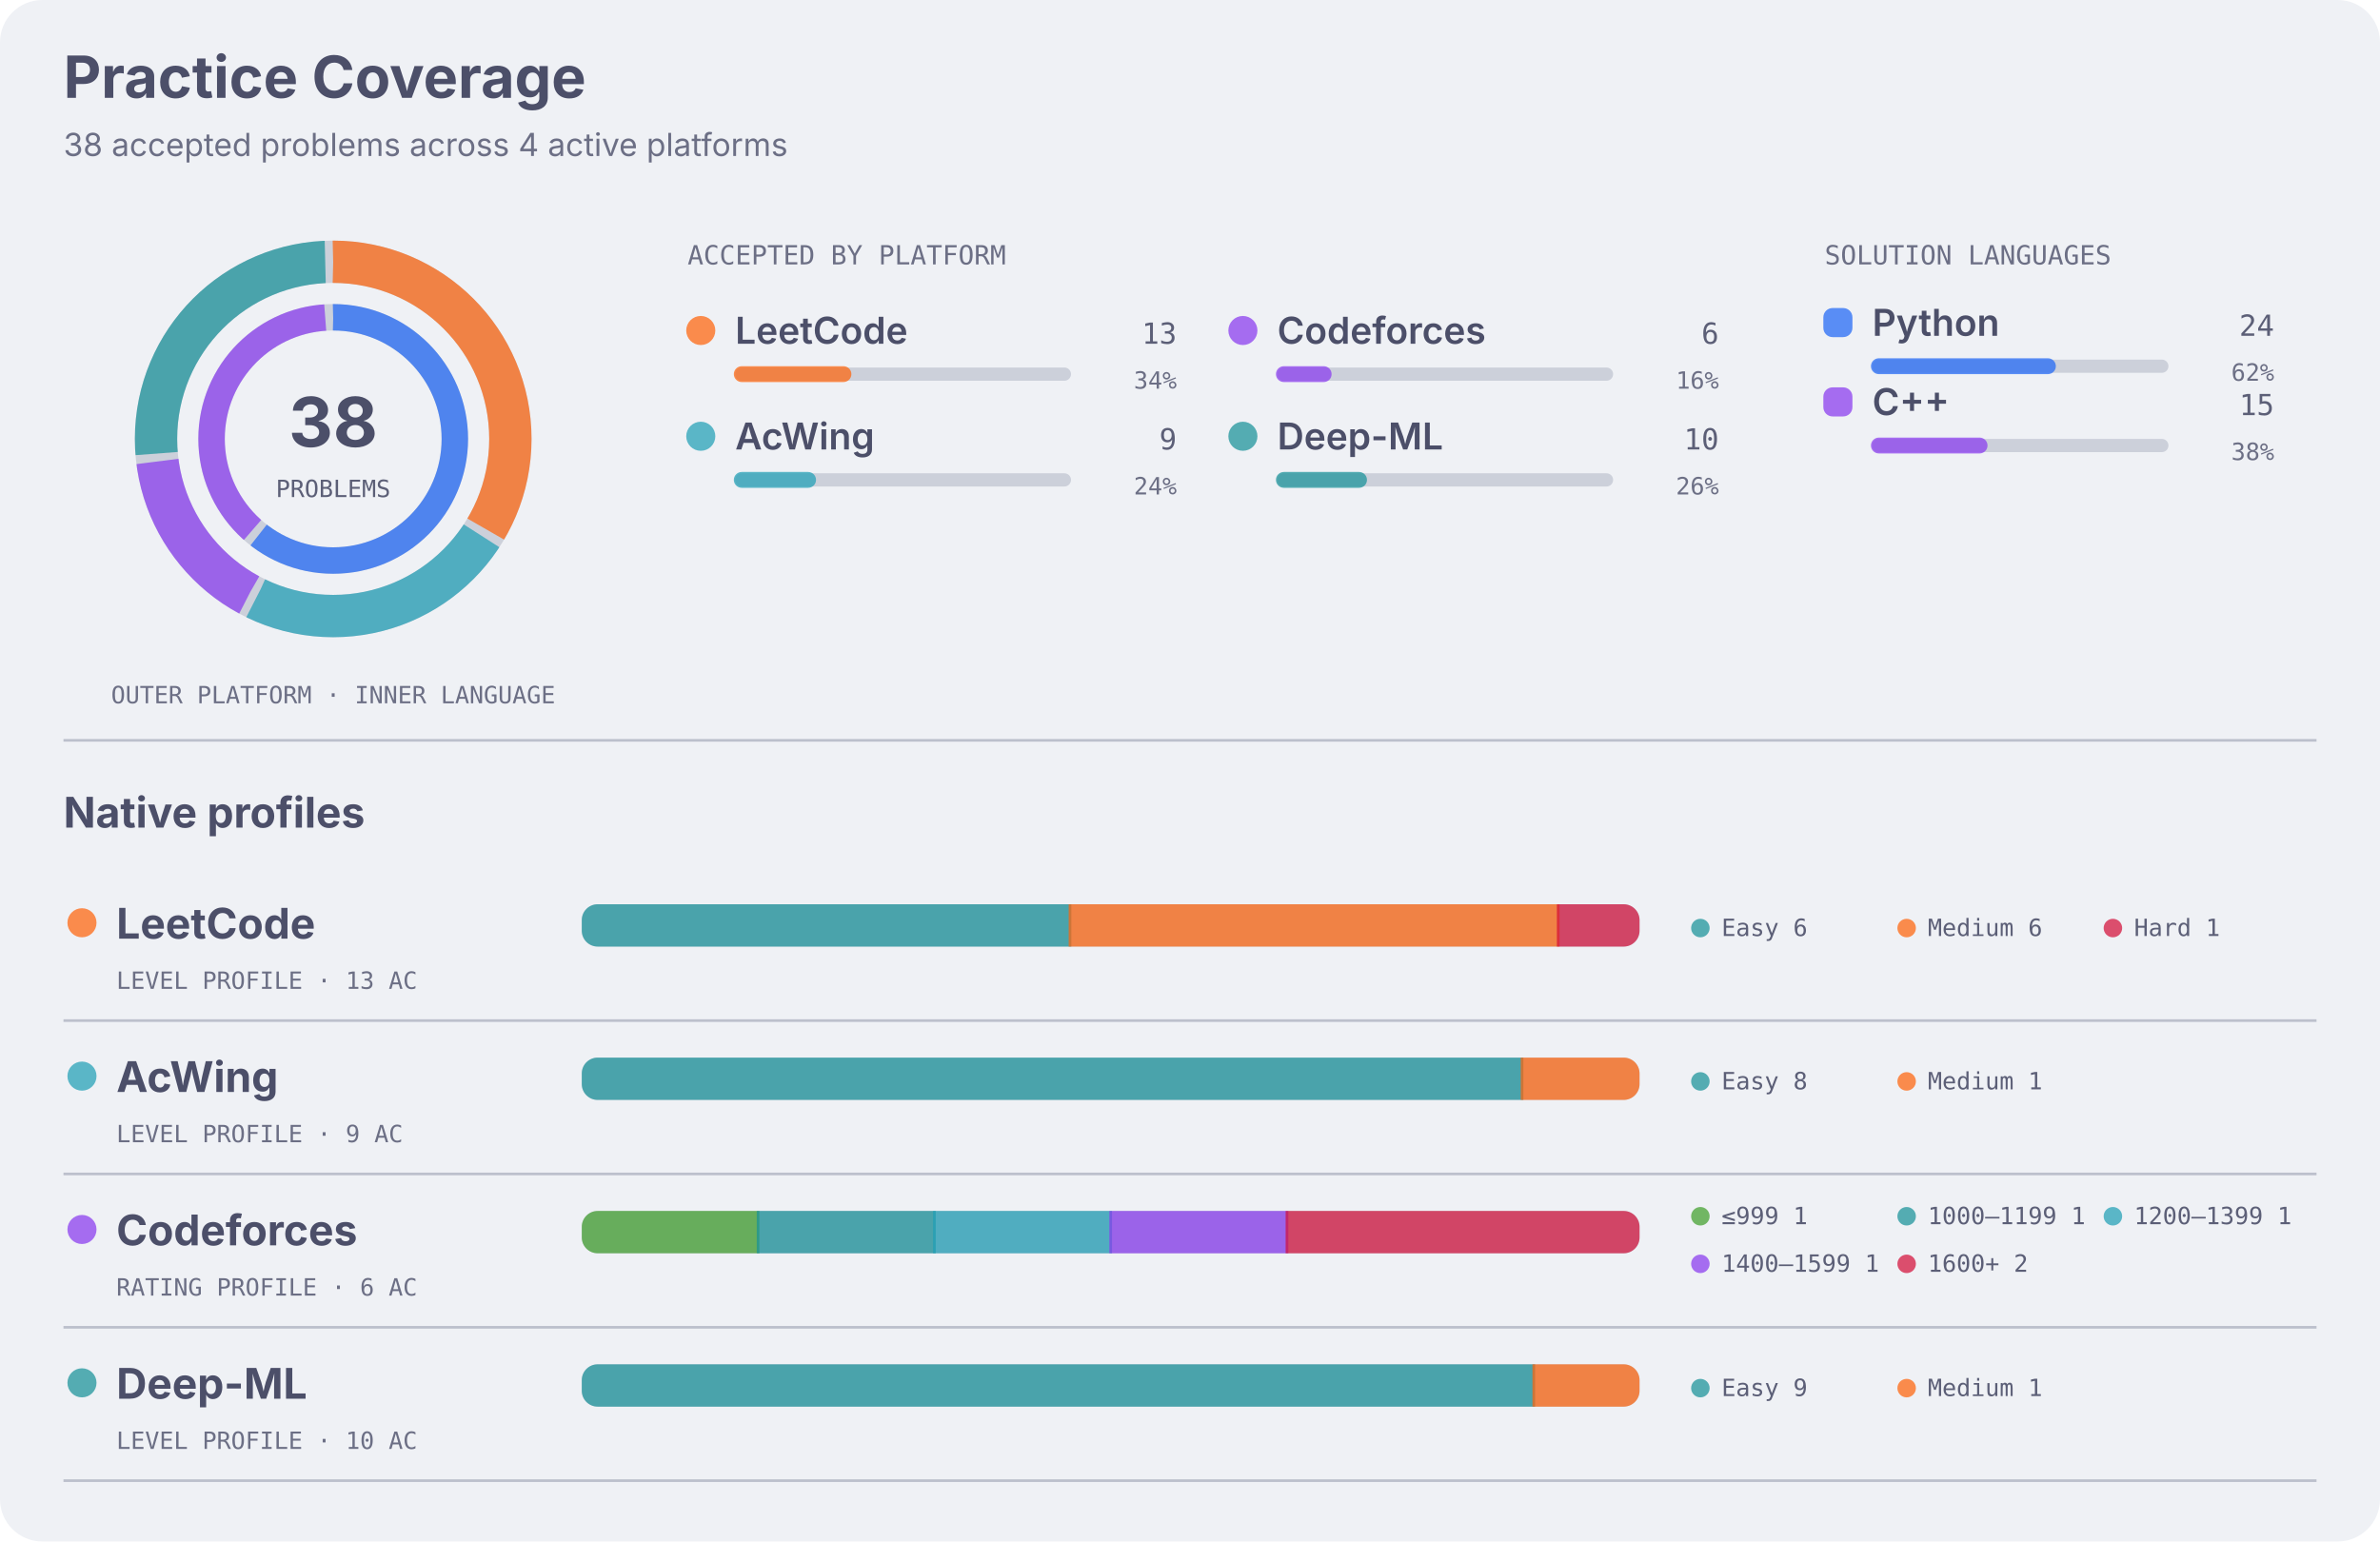
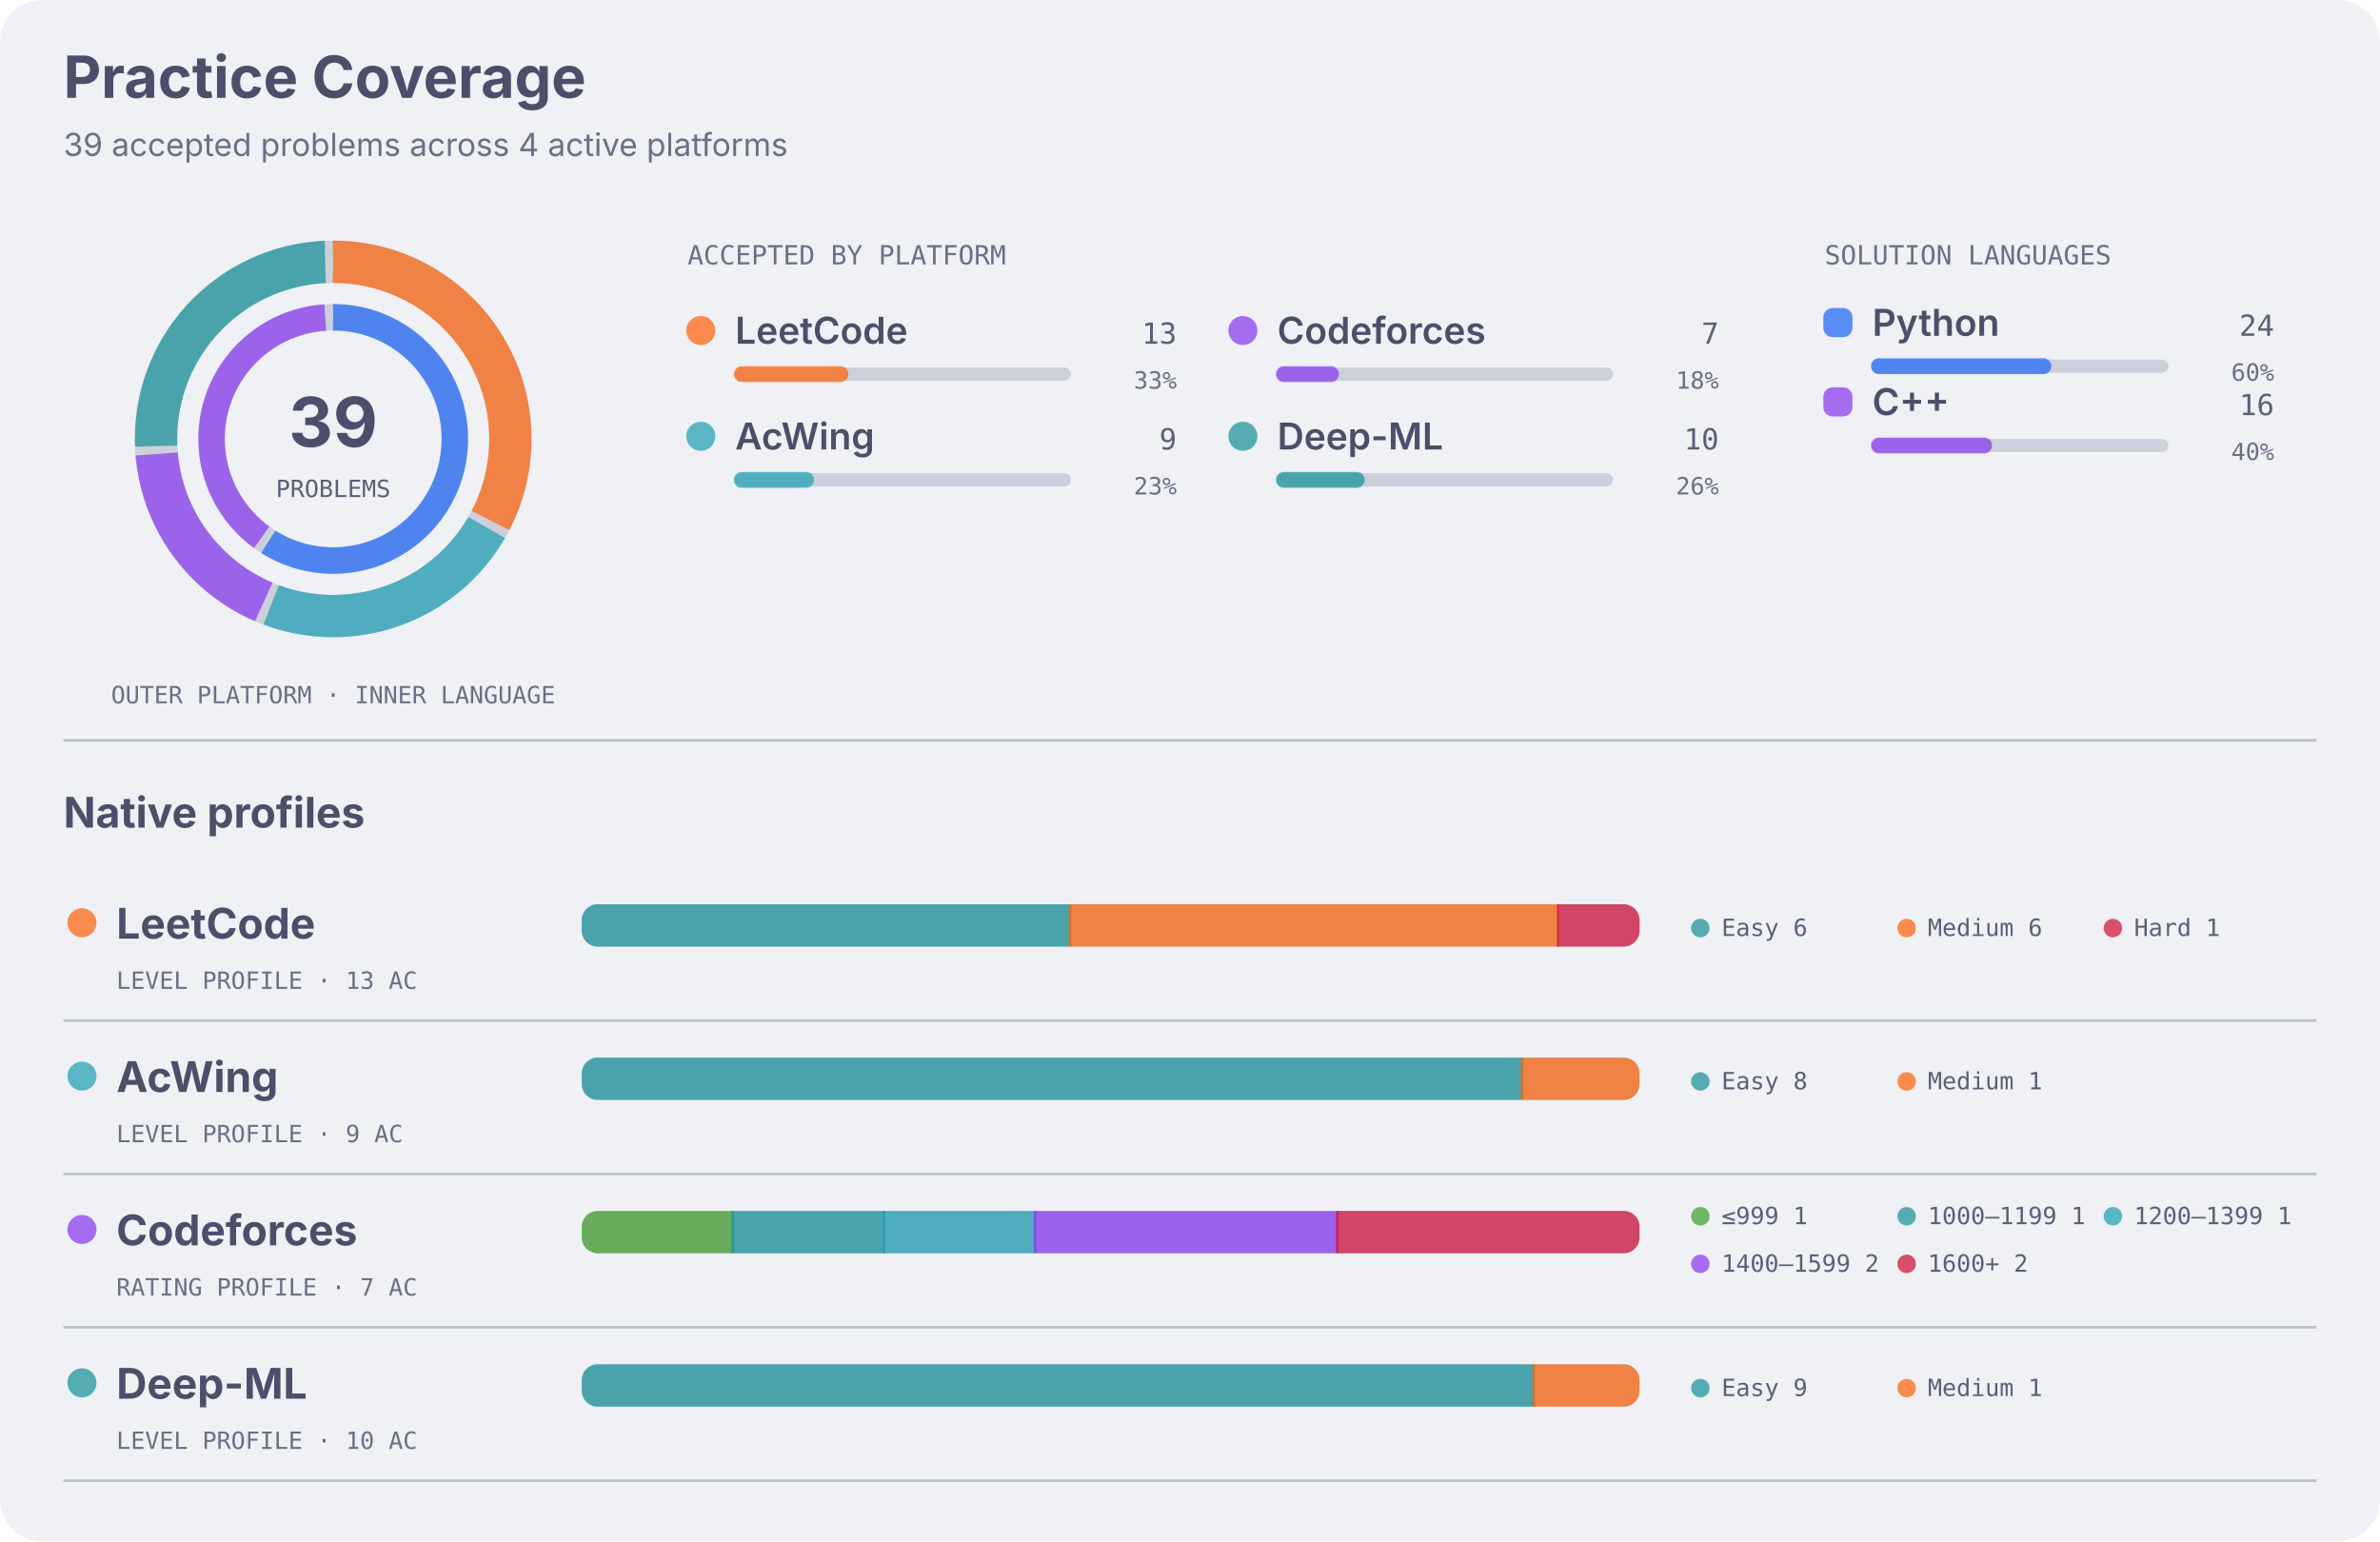
<svg xmlns="http://www.w3.org/2000/svg" width="900" height="583" viewBox="0 0 900 583" role="img" aria-labelledby="coverage-title coverage-desc">
  <style>
    .coverage-background { fill: #eff1f5; }
    .coverage-primary { fill: #4c4f69; }
    .coverage-secondary { fill: #5c5f77; }
    .coverage-muted { fill: #6c6f85; }
    .coverage-track { fill: #ccd0da; }
    .coverage-track-stroke { stroke: #ccd0da; }
    .coverage-divider { stroke: #bcc0cc; }
    .coverage-yellow { fill: #df8e1d; stroke: #df8e1d; }
    .coverage-blue { fill: #1e66f5; stroke: #1e66f5; }
    .coverage-sapphire { fill: #209fb5; stroke: #209fb5; }
    .coverage-mauve { fill: #8839ef; stroke: #8839ef; }
    .coverage-green { fill: #40a02b; stroke: #40a02b; }
    .coverage-peach { fill: #fe640b; stroke: #fe640b; }
    .coverage-red { fill: #d20f39; stroke: #d20f39; }
    .coverage-teal { fill: #179299; stroke: #179299; }
    .coverage-overlay { fill: #7c7f93; stroke: #7c7f93; }
    .coverage-accent { opacity: 0.72; }
    .coverage-empty { opacity: 0.32; }
    @media (prefers-color-scheme: dark) {
      .coverage-background { fill: #1e1e2e; }
      .coverage-primary { fill: #cdd6f4; }
      .coverage-secondary { fill: #bac2de; }
      .coverage-muted { fill: #a6adc8; }
      .coverage-track { fill: #313244; }
      .coverage-track-stroke { stroke: #313244; }
      .coverage-divider { stroke: #45475a; }
      .coverage-yellow { fill: #f9e2af; stroke: #f9e2af; }
      .coverage-blue { fill: #89b4fa; stroke: #89b4fa; }
      .coverage-sapphire { fill: #74c7ec; stroke: #74c7ec; }
      .coverage-mauve { fill: #cba6f7; stroke: #cba6f7; }
      .coverage-green { fill: #a6e3a1; stroke: #a6e3a1; }
      .coverage-peach { fill: #fab387; stroke: #fab387; }
      .coverage-red { fill: #f38ba8; stroke: #f38ba8; }
      .coverage-teal { fill: #94e2d5; stroke: #94e2d5; }
      .coverage-overlay { fill: #9399b2; stroke: #9399b2; }
      .coverage-accent { opacity: 1; }
      .coverage-empty { opacity: 0.45; }
    }
  </style>
  <rect class="coverage-background" width="900" height="583" rx="16" />
  <text class="coverage-primary" x="24" y="37" font-family="-apple-system,BlinkMacSystemFont,Segoe UI,sans-serif" font-size="22" font-weight="700">Practice Coverage</text>
-   <text class="coverage-muted" x="24" y="59" font-family="-apple-system,BlinkMacSystemFont,Segoe UI,sans-serif" font-size="12">38 accepted problems across 4 active platforms</text>
+   <text class="coverage-muted" x="24" y="59" font-family="-apple-system,BlinkMacSystemFont,Segoe UI,sans-serif" font-size="12">39 accepted problems across 4 active platforms</text>
  <circle class="coverage-track-stroke" cx="126" cy="166" r="67" fill="none" stroke-width="16" />
-   <circle class="coverage-accent coverage-peach" cx="126" cy="166" r="67" style="fill:none" stroke-width="16" stroke-dasharray="141.02 279.96" stroke-dashoffset="-0.00" transform="rotate(-90 126 166)" data-ring="platform" data-segment="LeetCode" data-count="13">
+   <circle class="coverage-accent coverage-peach" cx="126" cy="166" r="67" style="fill:none" stroke-width="16" stroke-dasharray="137.32 283.65" stroke-dashoffset="-0.00" transform="rotate(-90 126 166)" data-ring="platform" data-segment="LeetCode" data-count="13">
    </circle>
-   <circle class="coverage-accent coverage-sapphire" cx="126" cy="166" r="67" style="fill:none" stroke-width="16" stroke-dasharray="96.70 324.27" stroke-dashoffset="-144.02" transform="rotate(-90 126 166)" data-ring="platform" data-segment="AcWing" data-count="9">
+   <circle class="coverage-accent coverage-sapphire" cx="126" cy="166" r="67" style="fill:none" stroke-width="16" stroke-dasharray="94.15 326.83" stroke-dashoffset="-140.32" transform="rotate(-90 126 166)" data-ring="platform" data-segment="AcWing" data-count="9">
    </circle>
-   <circle class="coverage-accent coverage-mauve" cx="126" cy="166" r="67" style="fill:none" stroke-width="16" stroke-dasharray="63.47 357.50" stroke-dashoffset="-243.72" transform="rotate(-90 126 166)" data-ring="platform" data-segment="Codeforces" data-count="6">
+   <circle class="coverage-accent coverage-mauve" cx="126" cy="166" r="67" style="fill:none" stroke-width="16" stroke-dasharray="72.56 348.41" stroke-dashoffset="-237.47" transform="rotate(-90 126 166)" data-ring="platform" data-segment="Codeforces" data-count="7">
    </circle>
-   <circle class="coverage-accent coverage-teal" cx="126" cy="166" r="67" style="fill:none" stroke-width="16" stroke-dasharray="107.78 313.19" stroke-dashoffset="-310.19" transform="rotate(-90 126 166)" data-ring="platform" data-segment="Deep-ML" data-count="10">
+   <circle class="coverage-accent coverage-teal" cx="126" cy="166" r="67" style="fill:none" stroke-width="16" stroke-dasharray="104.94 316.03" stroke-dashoffset="-313.03" transform="rotate(-90 126 166)" data-ring="platform" data-segment="Deep-ML" data-count="10">
    </circle>
  <circle class="coverage-track-stroke" cx="126" cy="166" r="46" fill="none" stroke-width="10" />
-   <circle class="coverage-accent coverage-blue" cx="126" cy="166" r="46" style="fill:none" stroke-width="10" stroke-dasharray="174.86 114.16" stroke-dashoffset="-0.00" transform="rotate(-90 126 166)" data-ring="language" data-segment="Python" data-count="24">
+   <circle class="coverage-accent coverage-blue" cx="126" cy="166" r="46" style="fill:none" stroke-width="10" stroke-dasharray="170.42 118.61" stroke-dashoffset="-0.00" transform="rotate(-90 126 166)" data-ring="language" data-segment="Python" data-count="24">
    </circle>
-   <circle class="coverage-accent coverage-mauve" cx="126" cy="166" r="46" style="fill:none" stroke-width="10" stroke-dasharray="108.16 180.86" stroke-dashoffset="-177.86" transform="rotate(-90 126 166)" data-ring="language" data-segment="C++" data-count="15">
+   <circle class="coverage-accent coverage-mauve" cx="126" cy="166" r="46" style="fill:none" stroke-width="10" stroke-dasharray="112.61 176.42" stroke-dashoffset="-173.42" transform="rotate(-90 126 166)" data-ring="language" data-segment="C++" data-count="16">
    </circle>
-   <text class="coverage-primary" x="126" y="169" text-anchor="middle" font-family="-apple-system,BlinkMacSystemFont,Segoe UI,sans-serif" font-size="26" font-weight="700">38</text>
+   <text class="coverage-primary" x="126" y="169" text-anchor="middle" font-family="-apple-system,BlinkMacSystemFont,Segoe UI,sans-serif" font-size="26" font-weight="700">39</text>
  <text class="coverage-secondary" x="126" y="188" text-anchor="middle" font-family="ui-monospace,SFMono-Regular,Menlo,monospace" font-size="9">PROBLEMS</text>
  <text class="coverage-muted" x="126" y="266" text-anchor="middle" font-family="ui-monospace,SFMono-Regular,Menlo,monospace" font-size="9">OUTER PLATFORM · INNER LANGUAGE</text>
  <text class="coverage-muted" x="260" y="100" font-family="ui-monospace,SFMono-Regular,Menlo,monospace" font-size="10">ACCEPTED BY PLATFORM</text>
  <text class="coverage-muted" x="690" y="100" font-family="ui-monospace,SFMono-Regular,Menlo,monospace" font-size="10">SOLUTION LANGUAGES</text>
  <circle class="coverage-accent coverage-peach" cx="265" cy="125" r="5" />
  <text class="coverage-primary" x="278" y="130" font-family="-apple-system,BlinkMacSystemFont,Segoe UI,sans-serif" font-size="14" font-weight="600">LeetCode</text>
  <text class="coverage-secondary" x="445" y="130" text-anchor="end" font-family="ui-monospace,SFMono-Regular,Menlo,monospace" font-size="11">13</text>
  <rect class="coverage-track" x="278" y="139" width="127" height="5" rx="2.5" />
-   <rect class="coverage-accent coverage-peach" x="278" y="139" width="43.45" height="5" rx="2.5" data-share="34.2" data-count="13">
+   <rect class="coverage-accent coverage-peach" x="278" y="139" width="42.33" height="5" rx="2.5" data-share="33.3" data-count="13">
    </rect>
-   <text class="coverage-muted" x="445" y="147" text-anchor="end" font-family="ui-monospace,SFMono-Regular,Menlo,monospace" font-size="9">34%</text>
+   <text class="coverage-muted" x="445" y="147" text-anchor="end" font-family="ui-monospace,SFMono-Regular,Menlo,monospace" font-size="9">33%</text>
  <circle class="coverage-accent coverage-sapphire" cx="265" cy="165" r="5" />
  <text class="coverage-primary" x="278" y="170" font-family="-apple-system,BlinkMacSystemFont,Segoe UI,sans-serif" font-size="14" font-weight="600">AcWing</text>
  <text class="coverage-secondary" x="445" y="170" text-anchor="end" font-family="ui-monospace,SFMono-Regular,Menlo,monospace" font-size="11">9</text>
  <rect class="coverage-track" x="278" y="179" width="127" height="5" rx="2.5" />
-   <rect class="coverage-accent coverage-sapphire" x="278" y="179" width="30.08" height="5" rx="2.5" data-share="23.7" data-count="9">
+   <rect class="coverage-accent coverage-sapphire" x="278" y="179" width="29.31" height="5" rx="2.5" data-share="23.1" data-count="9">
    </rect>
-   <text class="coverage-muted" x="445" y="187" text-anchor="end" font-family="ui-monospace,SFMono-Regular,Menlo,monospace" font-size="9">24%</text>
+   <text class="coverage-muted" x="445" y="187" text-anchor="end" font-family="ui-monospace,SFMono-Regular,Menlo,monospace" font-size="9">23%</text>
  <circle class="coverage-accent coverage-mauve" cx="470" cy="125" r="5" />
  <text class="coverage-primary" x="483" y="130" font-family="-apple-system,BlinkMacSystemFont,Segoe UI,sans-serif" font-size="14" font-weight="600">Codeforces</text>
-   <text class="coverage-secondary" x="650" y="130" text-anchor="end" font-family="ui-monospace,SFMono-Regular,Menlo,monospace" font-size="11">6</text>
+   <text class="coverage-secondary" x="650" y="130" text-anchor="end" font-family="ui-monospace,SFMono-Regular,Menlo,monospace" font-size="11">7</text>
  <rect class="coverage-track" x="483" y="139" width="127" height="5" rx="2.5" />
-   <rect class="coverage-accent coverage-mauve" x="483" y="139" width="20.05" height="5" rx="2.5" data-share="15.8" data-count="6">
+   <rect class="coverage-accent coverage-mauve" x="483" y="139" width="22.79" height="5" rx="2.5" data-share="17.9" data-count="7">
    </rect>
-   <text class="coverage-muted" x="650" y="147" text-anchor="end" font-family="ui-monospace,SFMono-Regular,Menlo,monospace" font-size="9">16%</text>
+   <text class="coverage-muted" x="650" y="147" text-anchor="end" font-family="ui-monospace,SFMono-Regular,Menlo,monospace" font-size="9">18%</text>
  <circle class="coverage-accent coverage-teal" cx="470" cy="165" r="5" />
  <text class="coverage-primary" x="483" y="170" font-family="-apple-system,BlinkMacSystemFont,Segoe UI,sans-serif" font-size="14" font-weight="600">Deep-ML</text>
  <text class="coverage-secondary" x="650" y="170" text-anchor="end" font-family="ui-monospace,SFMono-Regular,Menlo,monospace" font-size="11">10</text>
  <rect class="coverage-track" x="483" y="179" width="127" height="5" rx="2.5" />
-   <rect class="coverage-accent coverage-teal" x="483" y="179" width="33.42" height="5" rx="2.5" data-share="26.3" data-count="10">
+   <rect class="coverage-accent coverage-teal" x="483" y="179" width="32.56" height="5" rx="2.5" data-share="25.6" data-count="10">
    </rect>
  <text class="coverage-muted" x="650" y="187" text-anchor="end" font-family="ui-monospace,SFMono-Regular,Menlo,monospace" font-size="9">26%</text>
  <rect class="coverage-accent coverage-blue" x="690" y="117" width="10" height="10" rx="3" />
  <text class="coverage-primary" x="708" y="127" font-family="-apple-system,BlinkMacSystemFont,Segoe UI,sans-serif" font-size="14" font-weight="600">Python</text>
  <text class="coverage-secondary" x="860" y="127" text-anchor="end" font-family="ui-monospace,SFMono-Regular,Menlo,monospace" font-size="11">24</text>
  <rect class="coverage-track" x="708" y="136" width="112" height="5" rx="2.5" />
-   <rect class="coverage-accent coverage-blue" x="708" y="136" width="68.92" height="5" rx="2.5" data-share="61.5" data-count="24">
+   <rect class="coverage-accent coverage-blue" x="708" y="136" width="67.20" height="5" rx="2.5" data-share="60.0" data-count="24">
    </rect>
-   <text class="coverage-muted" x="860" y="144" text-anchor="end" font-family="ui-monospace,SFMono-Regular,Menlo,monospace" font-size="9">62%</text>
+   <text class="coverage-muted" x="860" y="144" text-anchor="end" font-family="ui-monospace,SFMono-Regular,Menlo,monospace" font-size="9">60%</text>
  <rect class="coverage-accent coverage-mauve" x="690" y="147" width="10" height="10" rx="3" />
  <text class="coverage-primary" x="708" y="157" font-family="-apple-system,BlinkMacSystemFont,Segoe UI,sans-serif" font-size="14" font-weight="600">C++</text>
-   <text class="coverage-secondary" x="860" y="157" text-anchor="end" font-family="ui-monospace,SFMono-Regular,Menlo,monospace" font-size="11">15</text>
+   <text class="coverage-secondary" x="860" y="157" text-anchor="end" font-family="ui-monospace,SFMono-Regular,Menlo,monospace" font-size="11">16</text>
  <rect class="coverage-track" x="708" y="166" width="112" height="5" rx="2.5" />
-   <rect class="coverage-accent coverage-mauve" x="708" y="166" width="43.08" height="5" rx="2.5" data-share="38.5" data-count="15">
+   <rect class="coverage-accent coverage-mauve" x="708" y="166" width="44.80" height="5" rx="2.5" data-share="40.0" data-count="16">
    </rect>
-   <text class="coverage-muted" x="860" y="174" text-anchor="end" font-family="ui-monospace,SFMono-Regular,Menlo,monospace" font-size="9">38%</text>
+   <text class="coverage-muted" x="860" y="174" text-anchor="end" font-family="ui-monospace,SFMono-Regular,Menlo,monospace" font-size="9">40%</text>
  <line class="coverage-divider" x1="24" y1="280" x2="876" y2="280" />
  <text class="coverage-primary" x="24" y="313" font-family="-apple-system,BlinkMacSystemFont,Segoe UI,sans-serif" font-size="16" font-weight="700">Native profiles</text>
  <circle class="coverage-accent coverage-peach" cx="31" cy="349" r="5" />
  <text class="coverage-primary" x="44" y="355" font-family="-apple-system,BlinkMacSystemFont,Segoe UI,sans-serif" font-size="16" font-weight="650">LeetCode</text>
  <text class="coverage-muted" x="44" y="374" font-family="ui-monospace,SFMono-Regular,Menlo,monospace" font-size="9">LEVEL PROFILE · 13 AC</text>
  <rect class="coverage-track" x="220" y="342" width="400" height="16" rx="6" />
  <clipPath id="leetcode-profile-clip">
    <rect x="220" y="342" width="400" height="16" rx="6" />
  </clipPath>
  <rect x="220.00" y="342" width="184.62" height="16" class="coverage-accent coverage-teal" clip-path="url(#leetcode-profile-clip)" data-profile="leetcode" data-segment="Easy" data-count="6">
    </rect>
  <rect x="404.62" y="342" width="184.62" height="16" class="coverage-accent coverage-peach" clip-path="url(#leetcode-profile-clip)" data-profile="leetcode" data-segment="Medium" data-count="6">
    </rect>
  <rect x="589.23" y="342" width="30.77" height="16" class="coverage-accent coverage-red" clip-path="url(#leetcode-profile-clip)" data-profile="leetcode" data-segment="Hard" data-count="1">
    </rect>
  <circle class="coverage-accent coverage-teal" cx="643" cy="351" r="3" />
  <text class="coverage-secondary" x="651" y="354" font-family="ui-monospace,SFMono-Regular,Menlo,monospace" font-size="9" data-profile-summary="leetcode" data-segment="Easy" data-count="6">Easy 6</text>
  <circle class="coverage-accent coverage-peach" cx="721" cy="351" r="3" />
  <text class="coverage-secondary" x="729" y="354" font-family="ui-monospace,SFMono-Regular,Menlo,monospace" font-size="9" data-profile-summary="leetcode" data-segment="Medium" data-count="6">Medium 6</text>
  <circle class="coverage-accent coverage-red" cx="799" cy="351" r="3" />
  <text class="coverage-secondary" x="807" y="354" font-family="ui-monospace,SFMono-Regular,Menlo,monospace" font-size="9" data-profile-summary="leetcode" data-segment="Hard" data-count="1">Hard 1</text>
  <line class="coverage-divider" x1="24" y1="386" x2="876" y2="386" />
  <circle class="coverage-accent coverage-sapphire" cx="31" cy="407" r="5" />
  <text class="coverage-primary" x="44" y="413" font-family="-apple-system,BlinkMacSystemFont,Segoe UI,sans-serif" font-size="16" font-weight="650">AcWing</text>
  <text class="coverage-muted" x="44" y="432" font-family="ui-monospace,SFMono-Regular,Menlo,monospace" font-size="9">LEVEL PROFILE · 9 AC</text>
  <rect class="coverage-track" x="220" y="400" width="400" height="16" rx="6" />
  <clipPath id="acwing-profile-clip">
    <rect x="220" y="400" width="400" height="16" rx="6" />
  </clipPath>
  <rect x="220.00" y="400" width="355.56" height="16" class="coverage-accent coverage-teal" clip-path="url(#acwing-profile-clip)" data-profile="acwing" data-segment="Easy" data-count="8">
    </rect>
  <rect x="575.56" y="400" width="44.44" height="16" class="coverage-accent coverage-peach" clip-path="url(#acwing-profile-clip)" data-profile="acwing" data-segment="Medium" data-count="1">
    </rect>
  <circle class="coverage-accent coverage-teal" cx="643" cy="409" r="3" />
  <text class="coverage-secondary" x="651" y="412" font-family="ui-monospace,SFMono-Regular,Menlo,monospace" font-size="9" data-profile-summary="acwing" data-segment="Easy" data-count="8">Easy 8</text>
  <circle class="coverage-accent coverage-peach" cx="721" cy="409" r="3" />
  <text class="coverage-secondary" x="729" y="412" font-family="ui-monospace,SFMono-Regular,Menlo,monospace" font-size="9" data-profile-summary="acwing" data-segment="Medium" data-count="1">Medium 1</text>
  <line class="coverage-divider" x1="24" y1="444" x2="876" y2="444" />
  <circle class="coverage-accent coverage-mauve" cx="31" cy="465" r="5" />
  <text class="coverage-primary" x="44" y="471" font-family="-apple-system,BlinkMacSystemFont,Segoe UI,sans-serif" font-size="16" font-weight="650">Codeforces</text>
-   <text class="coverage-muted" x="44" y="490" font-family="ui-monospace,SFMono-Regular,Menlo,monospace" font-size="9">RATING PROFILE · 6 AC</text>
+   <text class="coverage-muted" x="44" y="490" font-family="ui-monospace,SFMono-Regular,Menlo,monospace" font-size="9">RATING PROFILE · 7 AC</text>
  <rect class="coverage-track" x="220" y="458" width="400" height="16" rx="6" />
  <clipPath id="codeforces-profile-clip">
    <rect x="220" y="458" width="400" height="16" rx="6" />
  </clipPath>
-   <rect x="220.00" y="458" width="66.67" height="16" class="coverage-accent coverage-green" clip-path="url(#codeforces-profile-clip)" data-profile="codeforces" data-segment="≤999" data-count="1">
+   <rect x="220.00" y="458" width="57.14" height="16" class="coverage-accent coverage-green" clip-path="url(#codeforces-profile-clip)" data-profile="codeforces" data-segment="≤999" data-count="1">
    </rect>
-   <rect x="286.67" y="458" width="66.67" height="16" class="coverage-accent coverage-teal" clip-path="url(#codeforces-profile-clip)" data-profile="codeforces" data-segment="1000–1199" data-count="1">
+   <rect x="277.14" y="458" width="57.14" height="16" class="coverage-accent coverage-teal" clip-path="url(#codeforces-profile-clip)" data-profile="codeforces" data-segment="1000–1199" data-count="1">
    </rect>
-   <rect x="353.33" y="458" width="66.67" height="16" class="coverage-accent coverage-sapphire" clip-path="url(#codeforces-profile-clip)" data-profile="codeforces" data-segment="1200–1399" data-count="1">
+   <rect x="334.29" y="458" width="57.14" height="16" class="coverage-accent coverage-sapphire" clip-path="url(#codeforces-profile-clip)" data-profile="codeforces" data-segment="1200–1399" data-count="1">
    </rect>
-   <rect x="420.00" y="458" width="66.67" height="16" class="coverage-accent coverage-mauve" clip-path="url(#codeforces-profile-clip)" data-profile="codeforces" data-segment="1400–1599" data-count="1">
+   <rect x="391.43" y="458" width="114.29" height="16" class="coverage-accent coverage-mauve" clip-path="url(#codeforces-profile-clip)" data-profile="codeforces" data-segment="1400–1599" data-count="2">
    </rect>
-   <rect x="486.67" y="458" width="133.33" height="16" class="coverage-accent coverage-red" clip-path="url(#codeforces-profile-clip)" data-profile="codeforces" data-segment="1600+" data-count="2">
+   <rect x="505.71" y="458" width="114.29" height="16" class="coverage-accent coverage-red" clip-path="url(#codeforces-profile-clip)" data-profile="codeforces" data-segment="1600+" data-count="2">
    </rect>
  <circle class="coverage-accent coverage-green" cx="643" cy="460" r="3" />
  <text class="coverage-secondary" x="651" y="463" font-family="ui-monospace,SFMono-Regular,Menlo,monospace" font-size="9" data-profile-summary="codeforces" data-segment="≤999" data-count="1">≤999 1</text>
  <circle class="coverage-accent coverage-teal" cx="721" cy="460" r="3" />
  <text class="coverage-secondary" x="729" y="463" font-family="ui-monospace,SFMono-Regular,Menlo,monospace" font-size="9" data-profile-summary="codeforces" data-segment="1000–1199" data-count="1">1000–1199 1</text>
  <circle class="coverage-accent coverage-sapphire" cx="799" cy="460" r="3" />
  <text class="coverage-secondary" x="807" y="463" font-family="ui-monospace,SFMono-Regular,Menlo,monospace" font-size="9" data-profile-summary="codeforces" data-segment="1200–1399" data-count="1">1200–1399 1</text>
  <circle class="coverage-accent coverage-mauve" cx="643" cy="478" r="3" />
-   <text class="coverage-secondary" x="651" y="481" font-family="ui-monospace,SFMono-Regular,Menlo,monospace" font-size="9" data-profile-summary="codeforces" data-segment="1400–1599" data-count="1">1400–1599 1</text>
+   <text class="coverage-secondary" x="651" y="481" font-family="ui-monospace,SFMono-Regular,Menlo,monospace" font-size="9" data-profile-summary="codeforces" data-segment="1400–1599" data-count="2">1400–1599 2</text>
  <circle class="coverage-accent coverage-red" cx="721" cy="478" r="3" />
  <text class="coverage-secondary" x="729" y="481" font-family="ui-monospace,SFMono-Regular,Menlo,monospace" font-size="9" data-profile-summary="codeforces" data-segment="1600+" data-count="2">1600+ 2</text>
  <line class="coverage-divider" x1="24" y1="502" x2="876" y2="502" />
  <circle class="coverage-accent coverage-teal" cx="31" cy="523" r="5" />
  <text class="coverage-primary" x="44" y="529" font-family="-apple-system,BlinkMacSystemFont,Segoe UI,sans-serif" font-size="16" font-weight="650">Deep-ML</text>
  <text class="coverage-muted" x="44" y="548" font-family="ui-monospace,SFMono-Regular,Menlo,monospace" font-size="9">LEVEL PROFILE · 10 AC</text>
  <rect class="coverage-track" x="220" y="516" width="400" height="16" rx="6" />
  <clipPath id="deep-ml-profile-clip">
    <rect x="220" y="516" width="400" height="16" rx="6" />
  </clipPath>
  <rect x="220.00" y="516" width="360.00" height="16" class="coverage-accent coverage-teal" clip-path="url(#deep-ml-profile-clip)" data-profile="deep-ml" data-segment="Easy" data-count="9">
    </rect>
  <rect x="580.00" y="516" width="40.00" height="16" class="coverage-accent coverage-peach" clip-path="url(#deep-ml-profile-clip)" data-profile="deep-ml" data-segment="Medium" data-count="1">
    </rect>
  <circle class="coverage-accent coverage-teal" cx="643" cy="525" r="3" />
  <text class="coverage-secondary" x="651" y="528" font-family="ui-monospace,SFMono-Regular,Menlo,monospace" font-size="9" data-profile-summary="deep-ml" data-segment="Easy" data-count="9">Easy 9</text>
  <circle class="coverage-accent coverage-peach" cx="721" cy="525" r="3" />
  <text class="coverage-secondary" x="729" y="528" font-family="ui-monospace,SFMono-Regular,Menlo,monospace" font-size="9" data-profile-summary="deep-ml" data-segment="Medium" data-count="1">Medium 1</text>
  <line class="coverage-divider" x1="24" y1="560" x2="876" y2="560" />
</svg>
